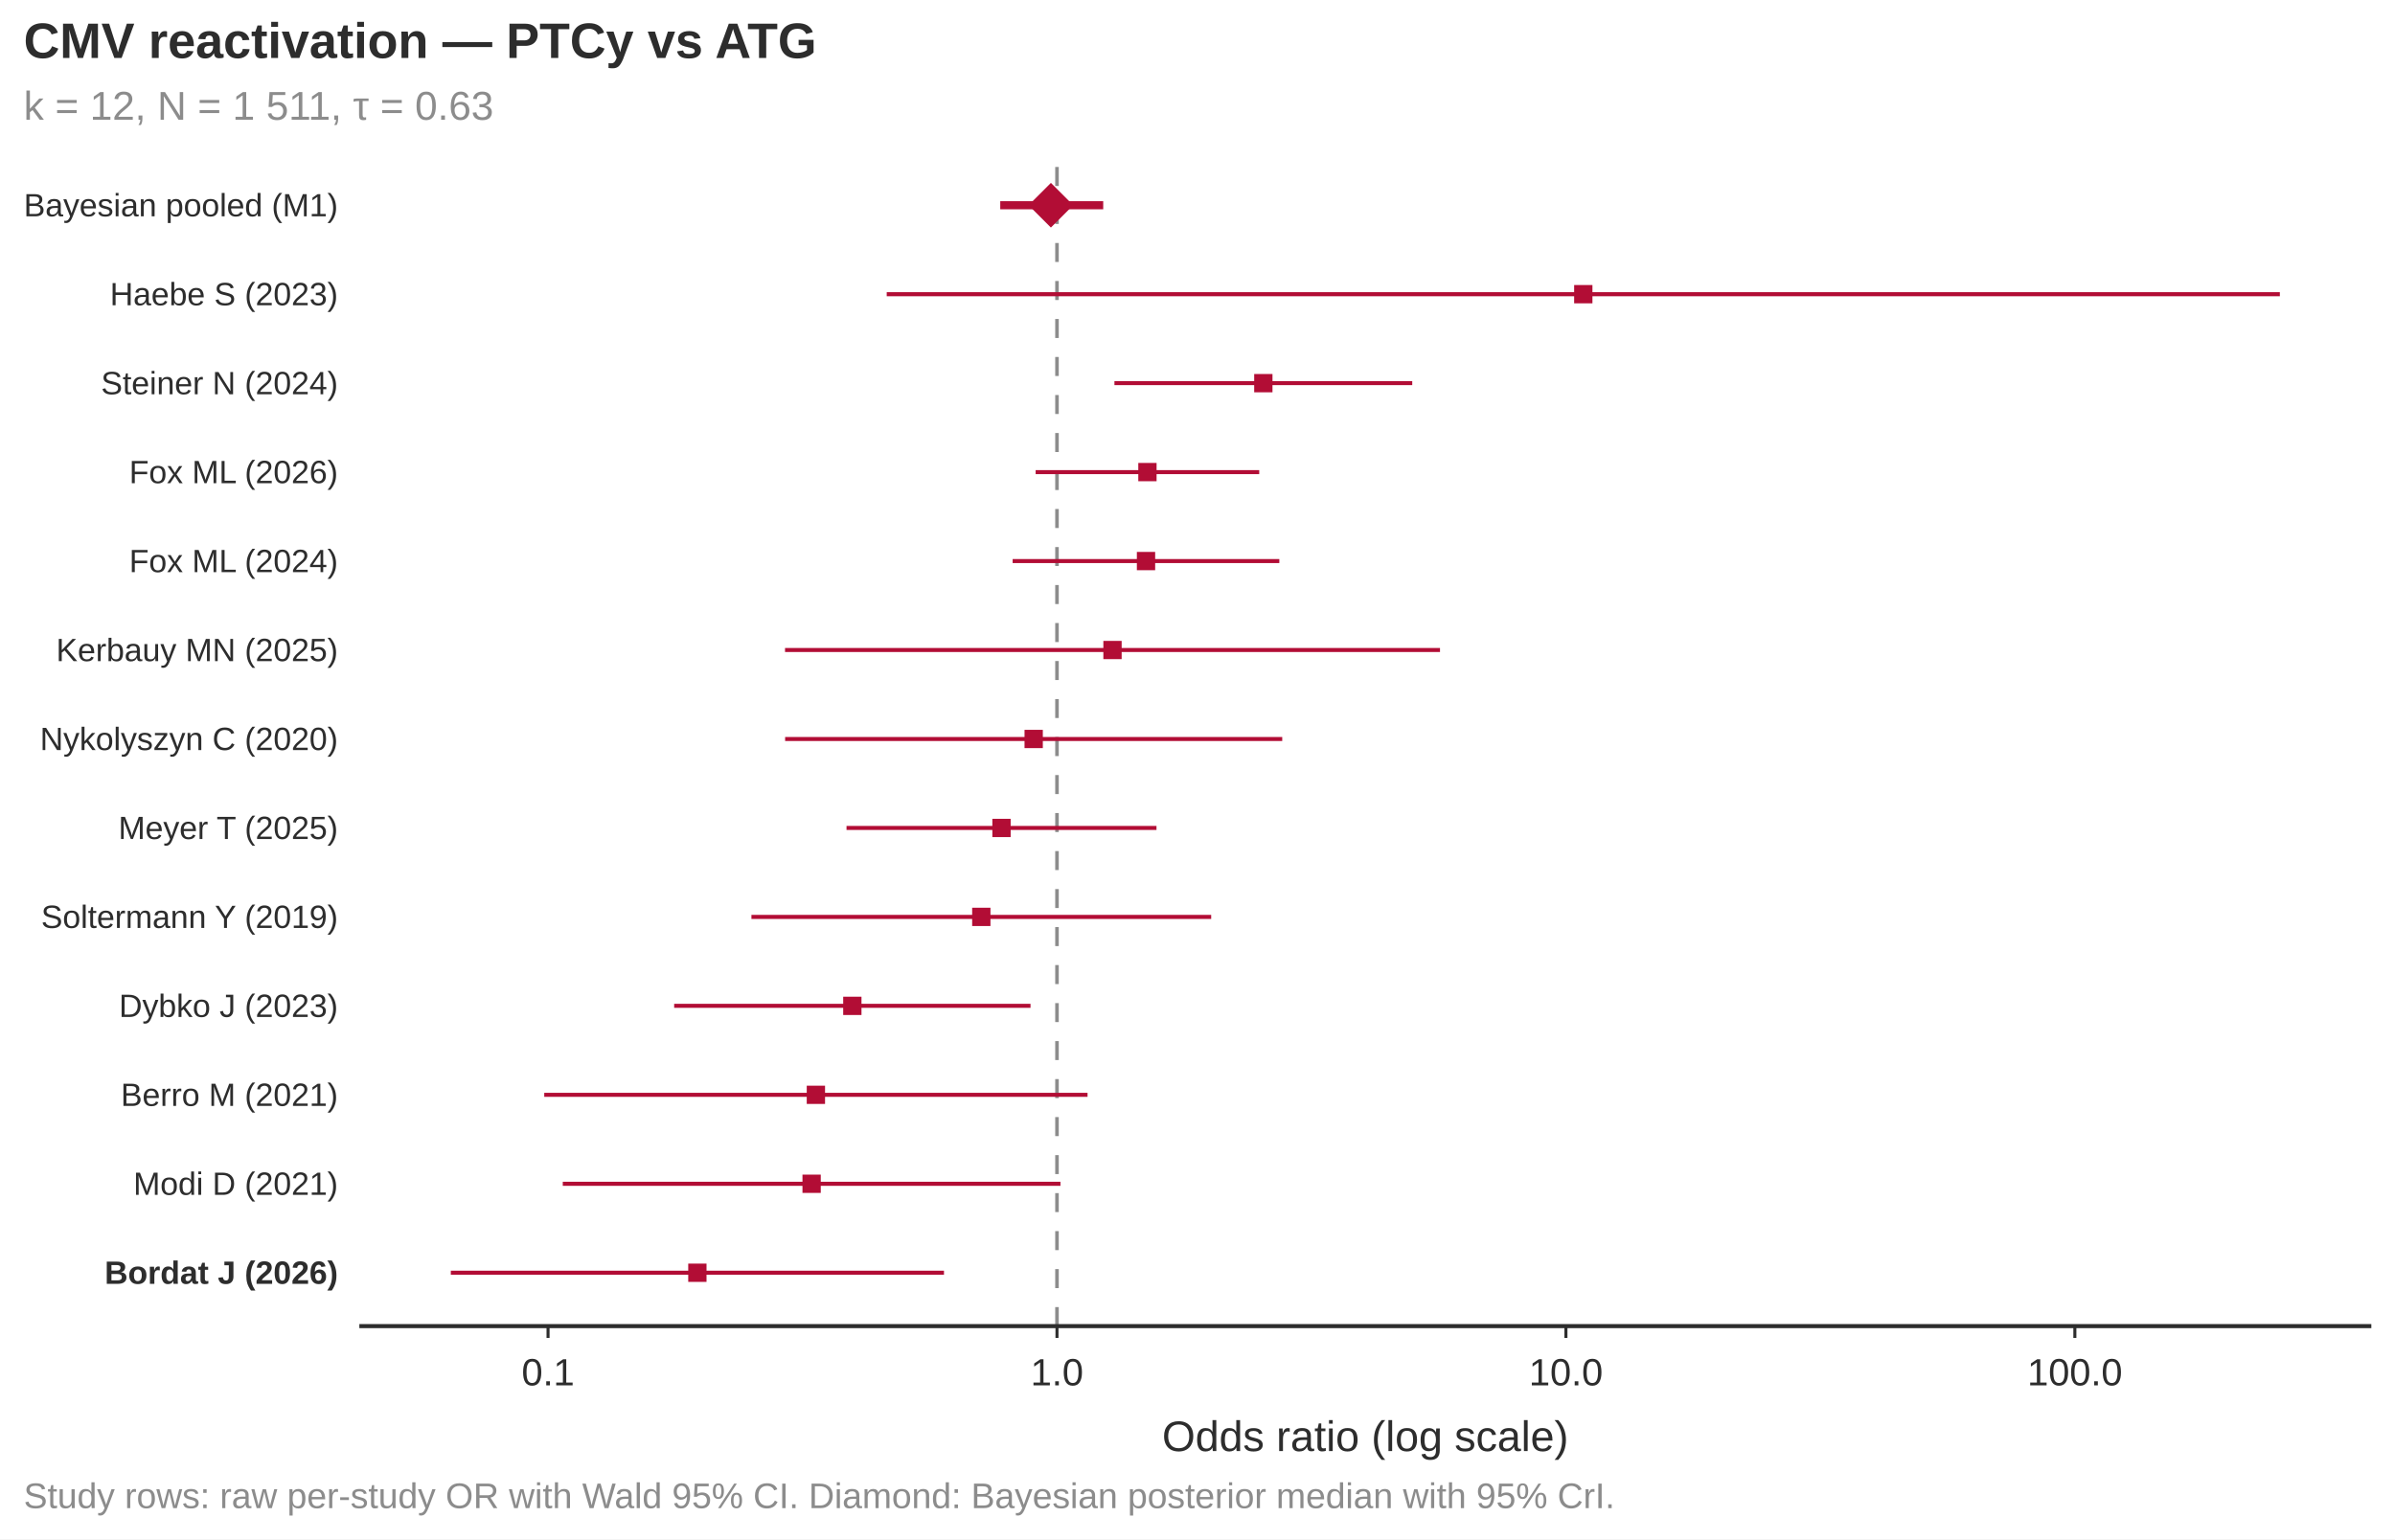
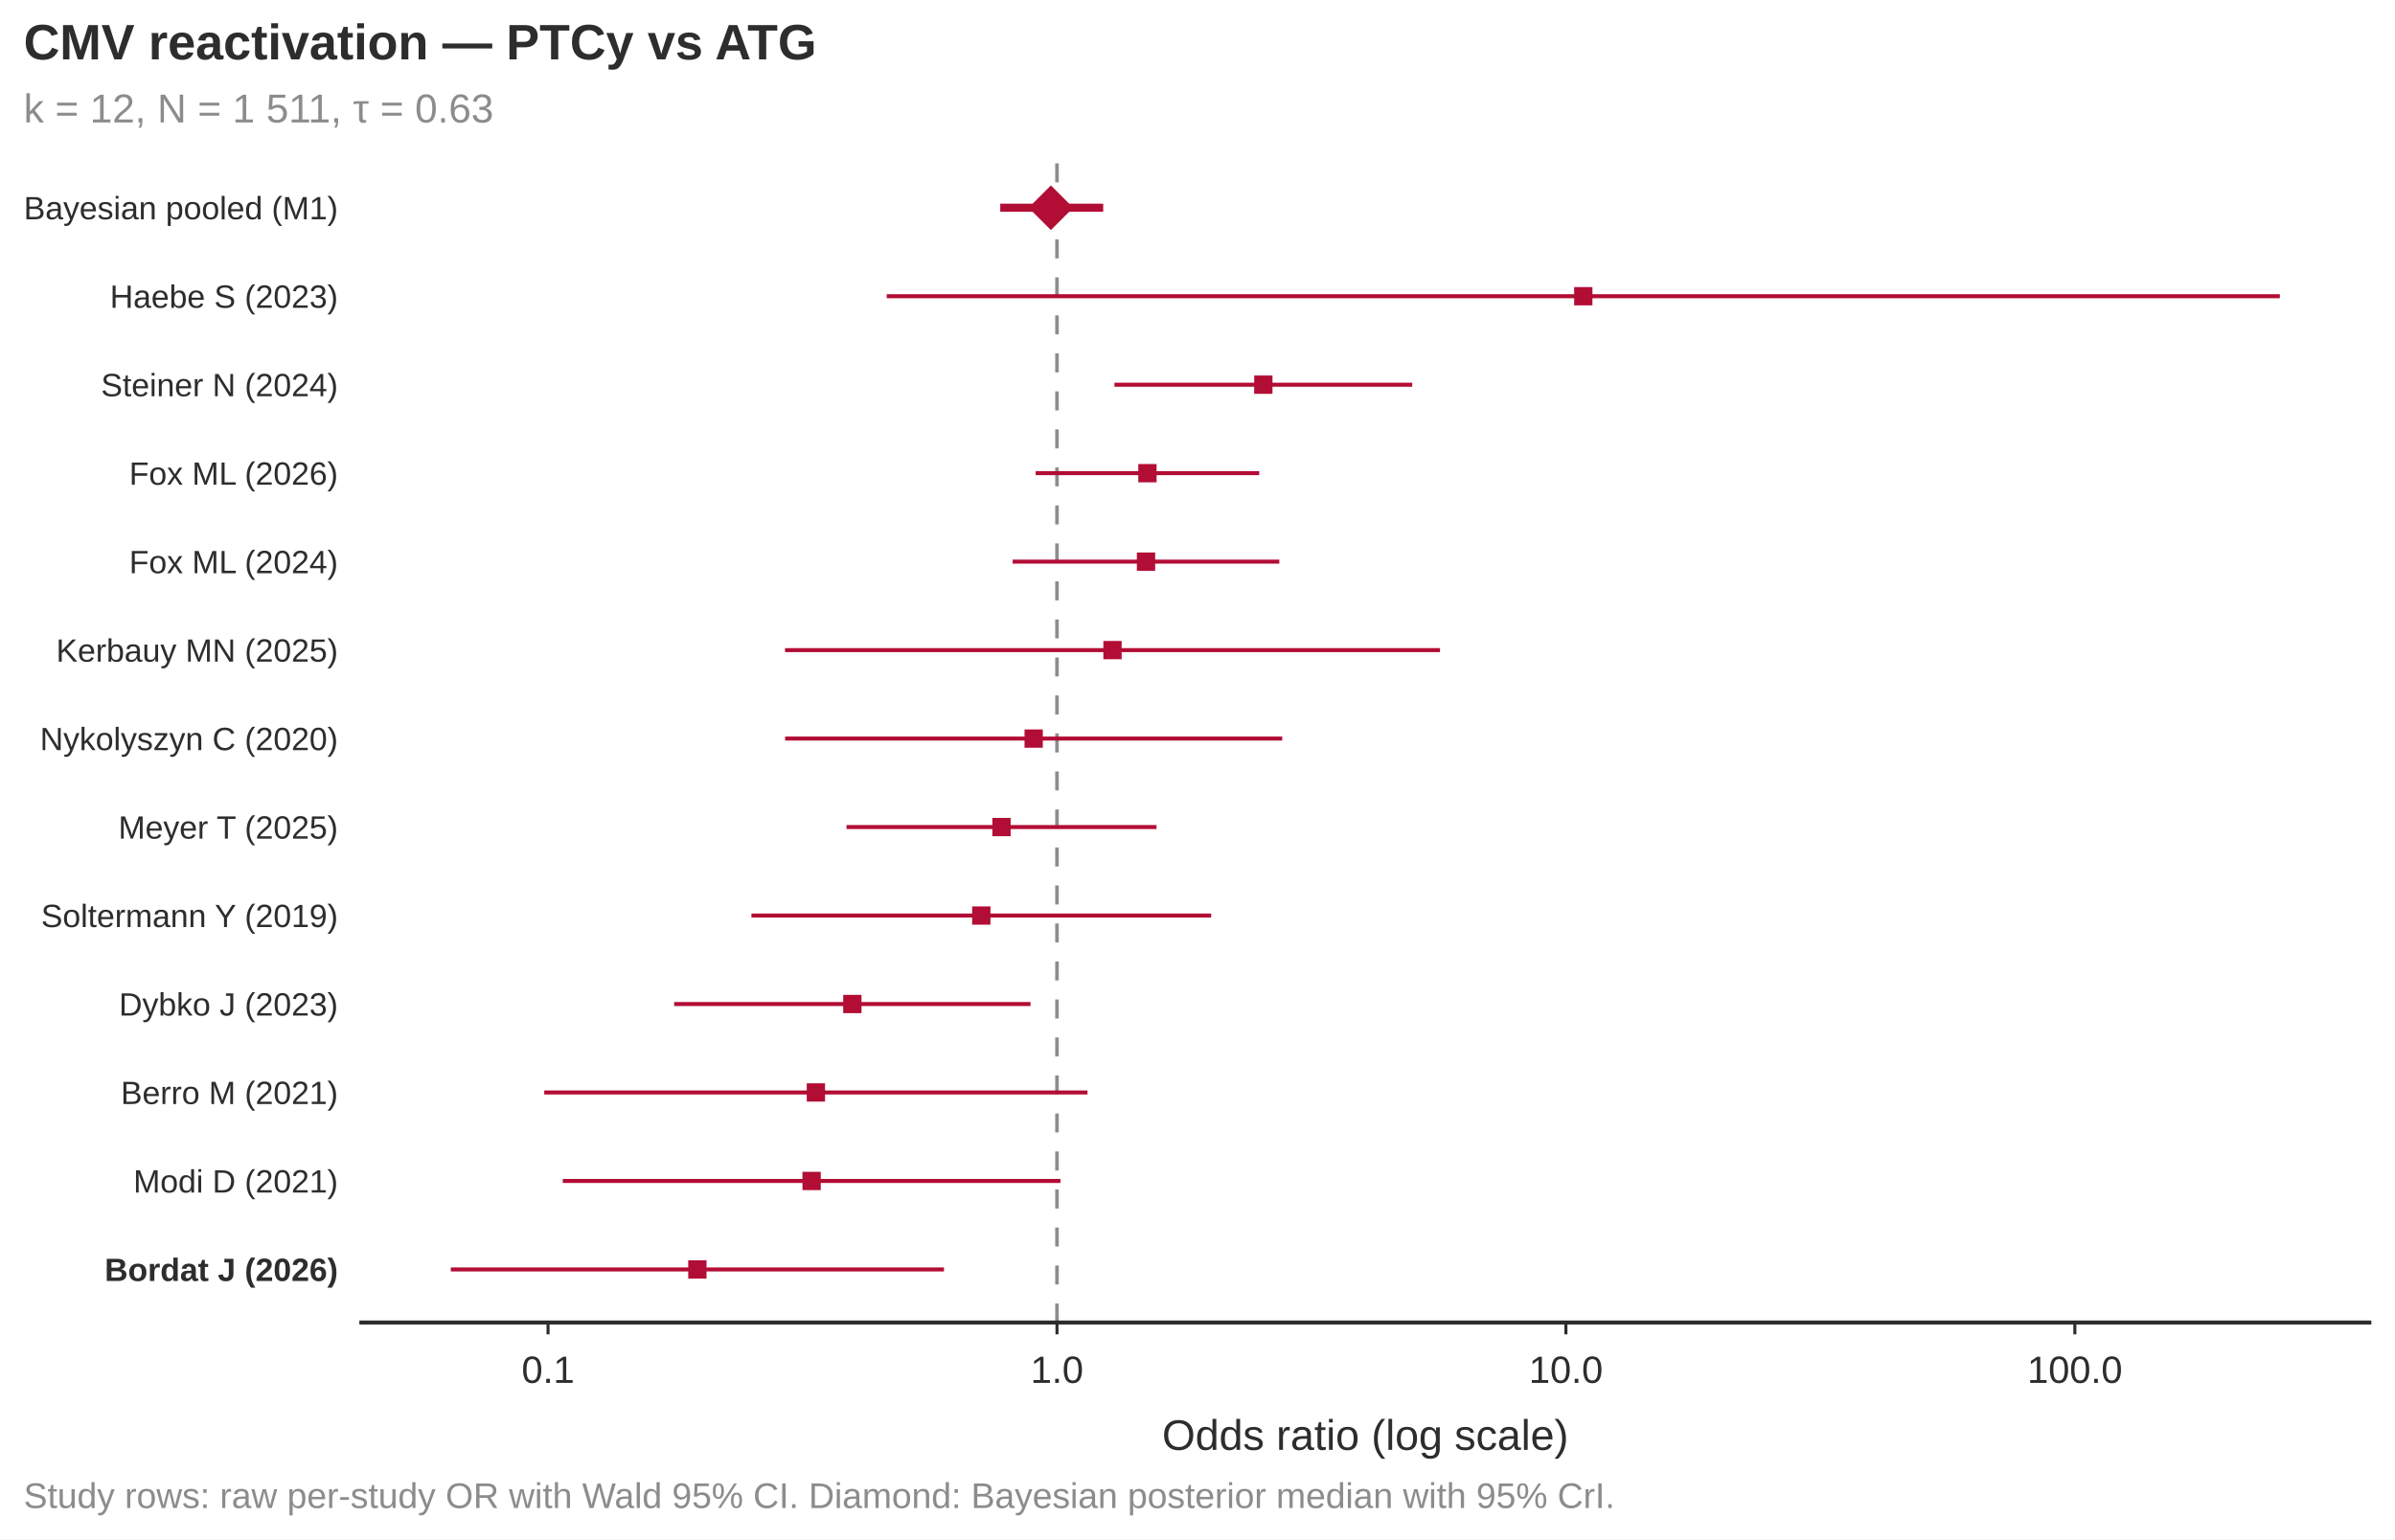
<svg xmlns="http://www.w3.org/2000/svg" width="504.00pt" height="324.00pt" viewBox="0 0 504.00 324.00">
  <g class="svglite">
    <defs>
      <style type="text/css">
    .svglite line, .svglite polyline, .svglite polygon, .svglite path, .svglite rect, .svglite circle {
      fill: none;
      stroke: #000000;
      stroke-linecap: round;
      stroke-linejoin: round;
      stroke-miterlimit: 10.00;
    }
    .svglite text {
      white-space: pre;
    }
    .svglite g.glyphgroup path {
      fill: inherit;
      stroke: none;
    }
  </style>
    </defs>
    <rect width="100%" height="100%" style="stroke: none; fill: #FFFFFF;" />
    <defs>
      <clipPath id="cpMC4wMHw1MDQuMDB8MC4wMHwzMjQuMDA=">
        <rect x="0.00" y="0.00" width="504.00" height="324.00" />
      </clipPath>
    </defs>
    <g clip-path="url(#cpMC4wMHw1MDQuMDB8MC4wMHwzMjQuMDA=)">
      <rect x="0.00" y="0.00" width="504.00" height="324.00" style="stroke-width: 0.97; stroke: none; fill: #FFFFFF;" />
    </g>
    <defs>
-       <clipPath id="cpNzUuNjJ8NDk5LjAyfDMxLjk2fDI3OS4xNQ==">
-         <rect x="75.62" y="31.96" width="423.40" height="247.18" />
+       <clipPath id="cpNzUuNjJ8NDk5LjAyfDMyLjU2fDI3OC4zOQ==">
+         <rect x="75.62" y="32.56" width="423.40" height="245.84" />
      </clipPath>
    </defs>
-     <g clip-path="url(#cpNzUuNjJ8NDk5LjAyfDMxLjk2fDI3OS4xNQ==)">
-       <rect x="75.62" y="31.96" width="423.40" height="247.18" style="stroke-width: 0.97; stroke: none; fill: #FFFFFF;" />
-       <line x1="222.43" y1="279.15" x2="222.43" y2="31.96" style="stroke-width: 0.75; stroke: #8C8C8C; stroke-dasharray: 4.00,4.00; stroke-linecap: butt;" />
-       <line x1="94.87" y1="267.91" x2="198.65" y2="267.91" style="stroke-width: 0.85; stroke: #B20D35; stroke-linecap: butt;" />
-       <line x1="118.43" y1="249.19" x2="223.16" y2="249.19" style="stroke-width: 0.85; stroke: #B20D35; stroke-linecap: butt;" />
-       <line x1="114.53" y1="230.46" x2="228.86" y2="230.46" style="stroke-width: 0.85; stroke: #B20D35; stroke-linecap: butt;" />
-       <line x1="141.87" y1="211.73" x2="216.86" y2="211.73" style="stroke-width: 0.85; stroke: #B20D35; stroke-linecap: butt;" />
-       <line x1="158.13" y1="193.01" x2="254.88" y2="193.01" style="stroke-width: 0.85; stroke: #B20D35; stroke-linecap: butt;" />
-       <line x1="178.14" y1="174.28" x2="243.37" y2="174.28" style="stroke-width: 0.85; stroke: #B20D35; stroke-linecap: butt;" />
-       <line x1="165.22" y1="155.56" x2="269.83" y2="155.56" style="stroke-width: 0.85; stroke: #B20D35; stroke-linecap: butt;" />
-       <line x1="165.20" y1="136.83" x2="303.03" y2="136.83" style="stroke-width: 0.85; stroke: #B20D35; stroke-linecap: butt;" />
-       <line x1="213.10" y1="118.10" x2="269.22" y2="118.10" style="stroke-width: 0.85; stroke: #B20D35; stroke-linecap: butt;" />
-       <line x1="217.94" y1="99.38" x2="264.99" y2="99.38" style="stroke-width: 0.85; stroke: #B20D35; stroke-linecap: butt;" />
-       <line x1="234.52" y1="80.65" x2="297.19" y2="80.65" style="stroke-width: 0.85; stroke: #B20D35; stroke-linecap: butt;" />
-       <line x1="186.60" y1="61.93" x2="479.77" y2="61.93" style="stroke-width: 0.85; stroke: #B20D35; stroke-linecap: butt;" />
-       <polygon points="144.83,269.84 148.68,269.84 148.68,265.99 144.83,265.99 " style="stroke-width: 1.29; stroke: none; fill: #B20D35;" />
-       <polygon points="168.87,251.11 172.72,251.11 172.72,247.26 168.87,247.26 " style="stroke-width: 1.29; stroke: none; fill: #B20D35;" />
-       <polygon points="169.77,232.38 173.62,232.38 173.62,228.54 169.77,228.54 " style="stroke-width: 1.29; stroke: none; fill: #B20D35;" />
-       <polygon points="177.44,213.66 181.29,213.66 181.29,209.81 177.44,209.81 " style="stroke-width: 1.29; stroke: none; fill: #B20D35;" />
-       <polygon points="204.58,194.93 208.43,194.93 208.43,191.08 204.58,191.08 " style="stroke-width: 1.29; stroke: none; fill: #B20D35;" />
-       <polygon points="208.83,176.21 212.68,176.21 212.68,172.36 208.83,172.36 " style="stroke-width: 1.29; stroke: none; fill: #B20D35;" />
-       <polygon points="215.60,157.48 219.45,157.48 219.45,153.63 215.60,153.63 " style="stroke-width: 1.29; stroke: none; fill: #B20D35;" />
-       <polygon points="232.19,138.75 236.04,138.75 236.04,134.91 232.19,134.91 " style="stroke-width: 1.29; stroke: none; fill: #B20D35;" />
-       <polygon points="239.24,120.03 243.09,120.03 243.09,116.18 239.24,116.18 " style="stroke-width: 1.29; stroke: none; fill: #B20D35;" />
-       <polygon points="239.54,101.30 243.39,101.30 243.39,97.45 239.54,97.45 " style="stroke-width: 1.29; stroke: none; fill: #B20D35;" />
-       <polygon points="263.93,82.58 267.78,82.58 267.78,78.73 263.93,78.73 " style="stroke-width: 1.29; stroke: none; fill: #B20D35;" />
-       <polygon points="331.26,63.85 335.11,63.85 335.11,60.00 331.26,60.00 " style="stroke-width: 1.29; stroke: none; fill: #B20D35;" />
-       <line x1="210.49" y1="43.20" x2="232.16" y2="43.20" style="stroke-width: 1.71; stroke: #B20D35; stroke-linecap: butt;" />
-       <polygon points="216.45,43.20 221.15,38.50 225.85,43.20 221.15,47.90 " style="stroke-width: 1.29; stroke: none; fill: #B20D35;" />
+     <g clip-path="url(#cpNzUuNjJ8NDk5LjAyfDMyLjU2fDI3OC4zOQ==)">
+       <rect x="75.62" y="32.56" width="423.40" height="245.84" style="stroke-width: 0.97; stroke: none; fill: #FFFFFF;" />
+       <line x1="222.43" y1="278.39" x2="222.43" y2="32.56" style="stroke-width: 0.75; stroke: #8C8C8C; stroke-dasharray: 4.00,4.00; stroke-linecap: butt;" />
+       <line x1="94.87" y1="267.22" x2="198.65" y2="267.22" style="stroke-width: 0.85; stroke: #B20D35; stroke-linecap: butt;" />
+       <line x1="118.43" y1="248.59" x2="223.16" y2="248.59" style="stroke-width: 0.85; stroke: #B20D35; stroke-linecap: butt;" />
+       <line x1="114.53" y1="229.97" x2="228.86" y2="229.97" style="stroke-width: 0.85; stroke: #B20D35; stroke-linecap: butt;" />
+       <line x1="141.87" y1="211.35" x2="216.86" y2="211.35" style="stroke-width: 0.85; stroke: #B20D35; stroke-linecap: butt;" />
+       <line x1="158.13" y1="192.72" x2="254.88" y2="192.72" style="stroke-width: 0.85; stroke: #B20D35; stroke-linecap: butt;" />
+       <line x1="178.14" y1="174.10" x2="243.37" y2="174.10" style="stroke-width: 0.85; stroke: #B20D35; stroke-linecap: butt;" />
+       <line x1="165.22" y1="155.47" x2="269.83" y2="155.47" style="stroke-width: 0.85; stroke: #B20D35; stroke-linecap: butt;" />
+       <line x1="165.20" y1="136.85" x2="303.03" y2="136.85" style="stroke-width: 0.85; stroke: #B20D35; stroke-linecap: butt;" />
+       <line x1="213.10" y1="118.23" x2="269.22" y2="118.23" style="stroke-width: 0.85; stroke: #B20D35; stroke-linecap: butt;" />
+       <line x1="217.94" y1="99.60" x2="264.99" y2="99.60" style="stroke-width: 0.85; stroke: #B20D35; stroke-linecap: butt;" />
+       <line x1="234.52" y1="80.98" x2="297.19" y2="80.98" style="stroke-width: 0.85; stroke: #B20D35; stroke-linecap: butt;" />
+       <line x1="186.60" y1="62.35" x2="479.77" y2="62.35" style="stroke-width: 0.85; stroke: #B20D35; stroke-linecap: butt;" />
+       <polygon points="144.83,269.14 148.68,269.14 148.68,265.29 144.83,265.29 " style="stroke-width: 1.29; stroke: none; fill: #B20D35;" />
+       <polygon points="168.87,250.52 172.72,250.52 172.72,246.67 168.87,246.67 " style="stroke-width: 1.29; stroke: none; fill: #B20D35;" />
+       <polygon points="169.77,231.89 173.62,231.89 173.62,228.04 169.77,228.04 " style="stroke-width: 1.29; stroke: none; fill: #B20D35;" />
+       <polygon points="177.44,213.27 181.29,213.27 181.29,209.42 177.44,209.42 " style="stroke-width: 1.29; stroke: none; fill: #B20D35;" />
+       <polygon points="204.58,194.65 208.43,194.65 208.43,190.80 204.58,190.80 " style="stroke-width: 1.29; stroke: none; fill: #B20D35;" />
+       <polygon points="208.83,176.02 212.68,176.02 212.68,172.17 208.83,172.17 " style="stroke-width: 1.29; stroke: none; fill: #B20D35;" />
+       <polygon points="215.60,157.40 219.45,157.40 219.45,153.55 215.60,153.55 " style="stroke-width: 1.29; stroke: none; fill: #B20D35;" />
+       <polygon points="232.19,138.77 236.04,138.77 236.04,134.92 232.19,134.92 " style="stroke-width: 1.29; stroke: none; fill: #B20D35;" />
+       <polygon points="239.24,120.15 243.09,120.15 243.09,116.30 239.24,116.30 " style="stroke-width: 1.29; stroke: none; fill: #B20D35;" />
+       <polygon points="239.54,101.53 243.39,101.53 243.39,97.68 239.54,97.68 " style="stroke-width: 1.29; stroke: none; fill: #B20D35;" />
+       <polygon points="263.93,82.90 267.78,82.90 267.78,79.05 263.93,79.05 " style="stroke-width: 1.29; stroke: none; fill: #B20D35;" />
+       <polygon points="331.26,64.28 335.11,64.28 335.11,60.43 331.26,60.43 " style="stroke-width: 1.29; stroke: none; fill: #B20D35;" />
+       <line x1="210.49" y1="43.73" x2="232.16" y2="43.73" style="stroke-width: 1.71; stroke: #B20D35; stroke-linecap: butt;" />
+       <polygon points="216.45,43.73 221.15,39.03 225.85,43.73 221.15,48.43 " style="stroke-width: 1.29; stroke: none; fill: #B20D35;" />
    </g>
    <g clip-path="url(#cpMC4wMHw1MDQuMDB8MC4wMHwzMjQuMDA=)">
-       <text x="71.14" y="270.25" text-anchor="end" style="font-size: 6.80px; font-weight: bold;fill: #2D2D2D; font-family: &quot;Liberation Sans&quot;;" textLength="49.12px" lengthAdjust="spacingAndGlyphs">Bordat J (2026)</text>
-       <text x="71.14" y="251.52" text-anchor="end" style="font-size: 6.80px;fill: #2D2D2D; font-family: &quot;Liberation Sans&quot;;" textLength="43.08px" lengthAdjust="spacingAndGlyphs">Modi D (2021)</text>
-       <text x="71.14" y="232.80" text-anchor="end" style="font-size: 6.80px;fill: #2D2D2D; font-family: &quot;Liberation Sans&quot;;" textLength="45.72px" lengthAdjust="spacingAndGlyphs">Berro M (2021)</text>
-       <text x="71.14" y="214.07" text-anchor="end" style="font-size: 6.80px;fill: #2D2D2D; font-family: &quot;Liberation Sans&quot;;" textLength="46.12px" lengthAdjust="spacingAndGlyphs">Dybko J (2023)</text>
-       <text x="71.14" y="195.34" text-anchor="end" style="font-size: 6.80px;fill: #2D2D2D; font-family: &quot;Liberation Sans&quot;;" textLength="62.48px" lengthAdjust="spacingAndGlyphs">Soltermann Y (2019)</text>
-       <text x="71.14" y="176.62" text-anchor="end" style="font-size: 6.80px;fill: #2D2D2D; font-family: &quot;Liberation Sans&quot;;" textLength="46.23px" lengthAdjust="spacingAndGlyphs">Meyer T (2025)</text>
-       <text x="71.14" y="157.89" text-anchor="end" style="font-size: 6.80px;fill: #2D2D2D; font-family: &quot;Liberation Sans&quot;;" textLength="62.77px" lengthAdjust="spacingAndGlyphs">Nykolyszyn C (2020)</text>
-       <text x="71.14" y="139.17" text-anchor="end" style="font-size: 6.80px;fill: #2D2D2D; font-family: &quot;Liberation Sans&quot;;" textLength="59.33px" lengthAdjust="spacingAndGlyphs">Kerbauy MN (2025)</text>
-       <text x="71.14" y="120.44" text-anchor="end" style="font-size: 6.80px;fill: #2D2D2D; font-family: &quot;Liberation Sans&quot;;" textLength="43.97px" lengthAdjust="spacingAndGlyphs">Fox ML (2024)</text>
-       <text x="71.14" y="101.71" text-anchor="end" style="font-size: 6.80px;fill: #2D2D2D; font-family: &quot;Liberation Sans&quot;;" textLength="43.97px" lengthAdjust="spacingAndGlyphs">Fox ML (2026)</text>
-       <text x="71.14" y="82.99" text-anchor="end" style="font-size: 6.80px;fill: #2D2D2D; font-family: &quot;Liberation Sans&quot;;" textLength="49.89px" lengthAdjust="spacingAndGlyphs">Steiner N (2024)</text>
-       <text x="71.14" y="64.26" text-anchor="end" style="font-size: 6.80px;fill: #2D2D2D; font-family: &quot;Liberation Sans&quot;;" textLength="48.00px" lengthAdjust="spacingAndGlyphs">Haebe S (2023)</text>
-       <text x="71.14" y="45.54" text-anchor="end" style="font-size: 6.80px;fill: #2D2D2D; font-family: &quot;Liberation Sans&quot;;" textLength="66.16px" lengthAdjust="spacingAndGlyphs">Bayesian pooled (M1)</text>
-       <polyline points="75.62,279.15 499.02,279.15 " style="stroke-width: 0.85; stroke: #2D2D2D; stroke-linecap: butt;" />
-       <polyline points="115.33,281.64 115.33,279.15 " style="stroke-width: 0.64; stroke: #2D2D2D; stroke-linecap: butt;" />
-       <polyline points="222.43,281.64 222.43,279.15 " style="stroke-width: 0.64; stroke: #2D2D2D; stroke-linecap: butt;" />
-       <polyline points="329.53,281.64 329.53,279.15 " style="stroke-width: 0.64; stroke: #2D2D2D; stroke-linecap: butt;" />
-       <polyline points="436.63,281.64 436.63,279.15 " style="stroke-width: 0.64; stroke: #2D2D2D; stroke-linecap: butt;" />
-       <text x="115.33" y="291.62" text-anchor="middle" style="font-size: 8.00px;fill: #2D2D2D; font-family: &quot;Liberation Sans&quot;;" textLength="11.12px" lengthAdjust="spacingAndGlyphs">0.1</text>
-       <text x="222.43" y="291.62" text-anchor="middle" style="font-size: 8.00px;fill: #2D2D2D; font-family: &quot;Liberation Sans&quot;;" textLength="11.12px" lengthAdjust="spacingAndGlyphs">1.0</text>
-       <text x="329.53" y="291.62" text-anchor="middle" style="font-size: 8.00px;fill: #2D2D2D; font-family: &quot;Liberation Sans&quot;;" textLength="15.58px" lengthAdjust="spacingAndGlyphs">10.0</text>
-       <text x="436.63" y="291.62" text-anchor="middle" style="font-size: 8.00px;fill: #2D2D2D; font-family: &quot;Liberation Sans&quot;;" textLength="20.03px" lengthAdjust="spacingAndGlyphs">100.0</text>
-       <text x="287.32" y="305.45" text-anchor="middle" style="font-size: 9.00px;fill: #2D2D2D; font-family: &quot;Liberation Sans&quot;;" textLength="85.50px" lengthAdjust="spacingAndGlyphs">Odds ratio (log scale)</text>
-       <text x="4.98" y="25.22" style="font-size: 8.50px;fill: #8C8C8C; font-family: &quot;Liberation Sans&quot;;" textLength="98.95px" lengthAdjust="spacingAndGlyphs">k = 12, N = 1 511, τ = 0.63</text>
-       <text x="4.98" y="12.20" style="font-size: 10.50px; font-weight: bold;fill: #2D2D2D; font-family: &quot;Liberation Sans&quot;;" textLength="166.91px" lengthAdjust="spacingAndGlyphs">CMV reactivation — PTCy vs ATG</text>
-       <text x="4.98" y="317.46" style="font-size: 7.50px;fill: #8C8C8C; font-family: &quot;Liberation Sans&quot;;" textLength="334.83px" lengthAdjust="spacingAndGlyphs">Study rows: raw per-study OR with Wald 95% CI. Diamond: Bayesian posterior median with 95% CrI.</text>
+       <text x="71.14" y="269.65" text-anchor="end" style="font-size: 6.80px; font-weight: bold;fill: #2D2D2D; font-family: &quot;Arial&quot;;" textLength="49.12px" lengthAdjust="spacingAndGlyphs">Bordat J (2026)</text>
+       <text x="71.14" y="251.03" text-anchor="end" style="font-size: 6.80px;fill: #2D2D2D; font-family: &quot;Arial&quot;;" textLength="43.08px" lengthAdjust="spacingAndGlyphs">Modi D (2021)</text>
+       <text x="71.14" y="232.40" text-anchor="end" style="font-size: 6.80px;fill: #2D2D2D; font-family: &quot;Arial&quot;;" textLength="45.72px" lengthAdjust="spacingAndGlyphs">Berro M (2021)</text>
+       <text x="71.14" y="213.78" text-anchor="end" style="font-size: 6.80px;fill: #2D2D2D; font-family: &quot;Arial&quot;;" textLength="46.12px" lengthAdjust="spacingAndGlyphs">Dybko J (2023)</text>
+       <text x="71.14" y="195.15" text-anchor="end" style="font-size: 6.80px;fill: #2D2D2D; font-family: &quot;Arial&quot;;" textLength="62.48px" lengthAdjust="spacingAndGlyphs">Soltermann Y (2019)</text>
+       <text x="71.14" y="176.53" text-anchor="end" style="font-size: 6.80px;fill: #2D2D2D; font-family: &quot;Arial&quot;;" textLength="46.23px" lengthAdjust="spacingAndGlyphs">Meyer T (2025)</text>
+       <text x="71.14" y="157.91" text-anchor="end" style="font-size: 6.80px;fill: #2D2D2D; font-family: &quot;Arial&quot;;" textLength="62.77px" lengthAdjust="spacingAndGlyphs">Nykolyszyn C (2020)</text>
+       <text x="71.14" y="139.28" text-anchor="end" style="font-size: 6.80px;fill: #2D2D2D; font-family: &quot;Arial&quot;;" textLength="59.33px" lengthAdjust="spacingAndGlyphs">Kerbauy MN (2025)</text>
+       <text x="71.14" y="120.66" text-anchor="end" style="font-size: 6.80px;fill: #2D2D2D; font-family: &quot;Arial&quot;;" textLength="43.97px" lengthAdjust="spacingAndGlyphs">Fox ML (2024)</text>
+       <text x="71.14" y="102.04" text-anchor="end" style="font-size: 6.80px;fill: #2D2D2D; font-family: &quot;Arial&quot;;" textLength="43.97px" lengthAdjust="spacingAndGlyphs">Fox ML (2026)</text>
+       <text x="71.14" y="83.41" text-anchor="end" style="font-size: 6.80px;fill: #2D2D2D; font-family: &quot;Arial&quot;;" textLength="49.89px" lengthAdjust="spacingAndGlyphs">Steiner N (2024)</text>
+       <text x="71.14" y="64.79" text-anchor="end" style="font-size: 6.80px;fill: #2D2D2D; font-family: &quot;Arial&quot;;" textLength="48.00px" lengthAdjust="spacingAndGlyphs">Haebe S (2023)</text>
+       <text x="71.14" y="46.16" text-anchor="end" style="font-size: 6.80px;fill: #2D2D2D; font-family: &quot;Arial&quot;;" textLength="66.16px" lengthAdjust="spacingAndGlyphs">Bayesian pooled (M1)</text>
+       <polyline points="75.62,278.39 499.02,278.39 " style="stroke-width: 0.85; stroke: #2D2D2D; stroke-linecap: butt;" />
+       <polyline points="115.33,280.88 115.33,278.39 " style="stroke-width: 0.64; stroke: #2D2D2D; stroke-linecap: butt;" />
+       <polyline points="222.43,280.88 222.43,278.39 " style="stroke-width: 0.64; stroke: #2D2D2D; stroke-linecap: butt;" />
+       <polyline points="329.53,280.88 329.53,278.39 " style="stroke-width: 0.64; stroke: #2D2D2D; stroke-linecap: butt;" />
+       <polyline points="436.63,280.88 436.63,278.39 " style="stroke-width: 0.64; stroke: #2D2D2D; stroke-linecap: butt;" />
+       <text x="115.33" y="291.10" text-anchor="middle" style="font-size: 8.00px;fill: #2D2D2D; font-family: &quot;Arial&quot;;" textLength="11.12px" lengthAdjust="spacingAndGlyphs">0.1</text>
+       <text x="222.43" y="291.10" text-anchor="middle" style="font-size: 8.00px;fill: #2D2D2D; font-family: &quot;Arial&quot;;" textLength="11.12px" lengthAdjust="spacingAndGlyphs">1.0</text>
+       <text x="329.53" y="291.10" text-anchor="middle" style="font-size: 8.00px;fill: #2D2D2D; font-family: &quot;Arial&quot;;" textLength="15.58px" lengthAdjust="spacingAndGlyphs">10.0</text>
+       <text x="436.63" y="291.10" text-anchor="middle" style="font-size: 8.00px;fill: #2D2D2D; font-family: &quot;Arial&quot;;" textLength="20.03px" lengthAdjust="spacingAndGlyphs">100.0</text>
+       <text x="287.32" y="305.20" text-anchor="middle" style="font-size: 9.00px;fill: #2D2D2D; font-family: &quot;Arial&quot;;" textLength="85.50px" lengthAdjust="spacingAndGlyphs">Odds ratio (log scale)</text>
+       <text x="4.98" y="25.78" style="font-size: 8.50px;fill: #8C8C8C; font-family: &quot;Arial&quot;;" textLength="98.95px" lengthAdjust="spacingAndGlyphs">k = 12, N = 1 511, τ = 0.63</text>
+       <text x="4.98" y="12.50" style="font-size: 10.50px; font-weight: bold;fill: #2D2D2D; font-family: &quot;Arial&quot;;" textLength="166.91px" lengthAdjust="spacingAndGlyphs">CMV reactivation — PTCy vs ATG</text>
+       <text x="4.98" y="317.44" style="font-size: 7.50px;fill: #8C8C8C; font-family: &quot;Arial&quot;;" textLength="334.83px" lengthAdjust="spacingAndGlyphs">Study rows: raw per-study OR with Wald 95% CI. Diamond: Bayesian posterior median with 95% CrI.</text>
    </g>
  </g>
</svg>
